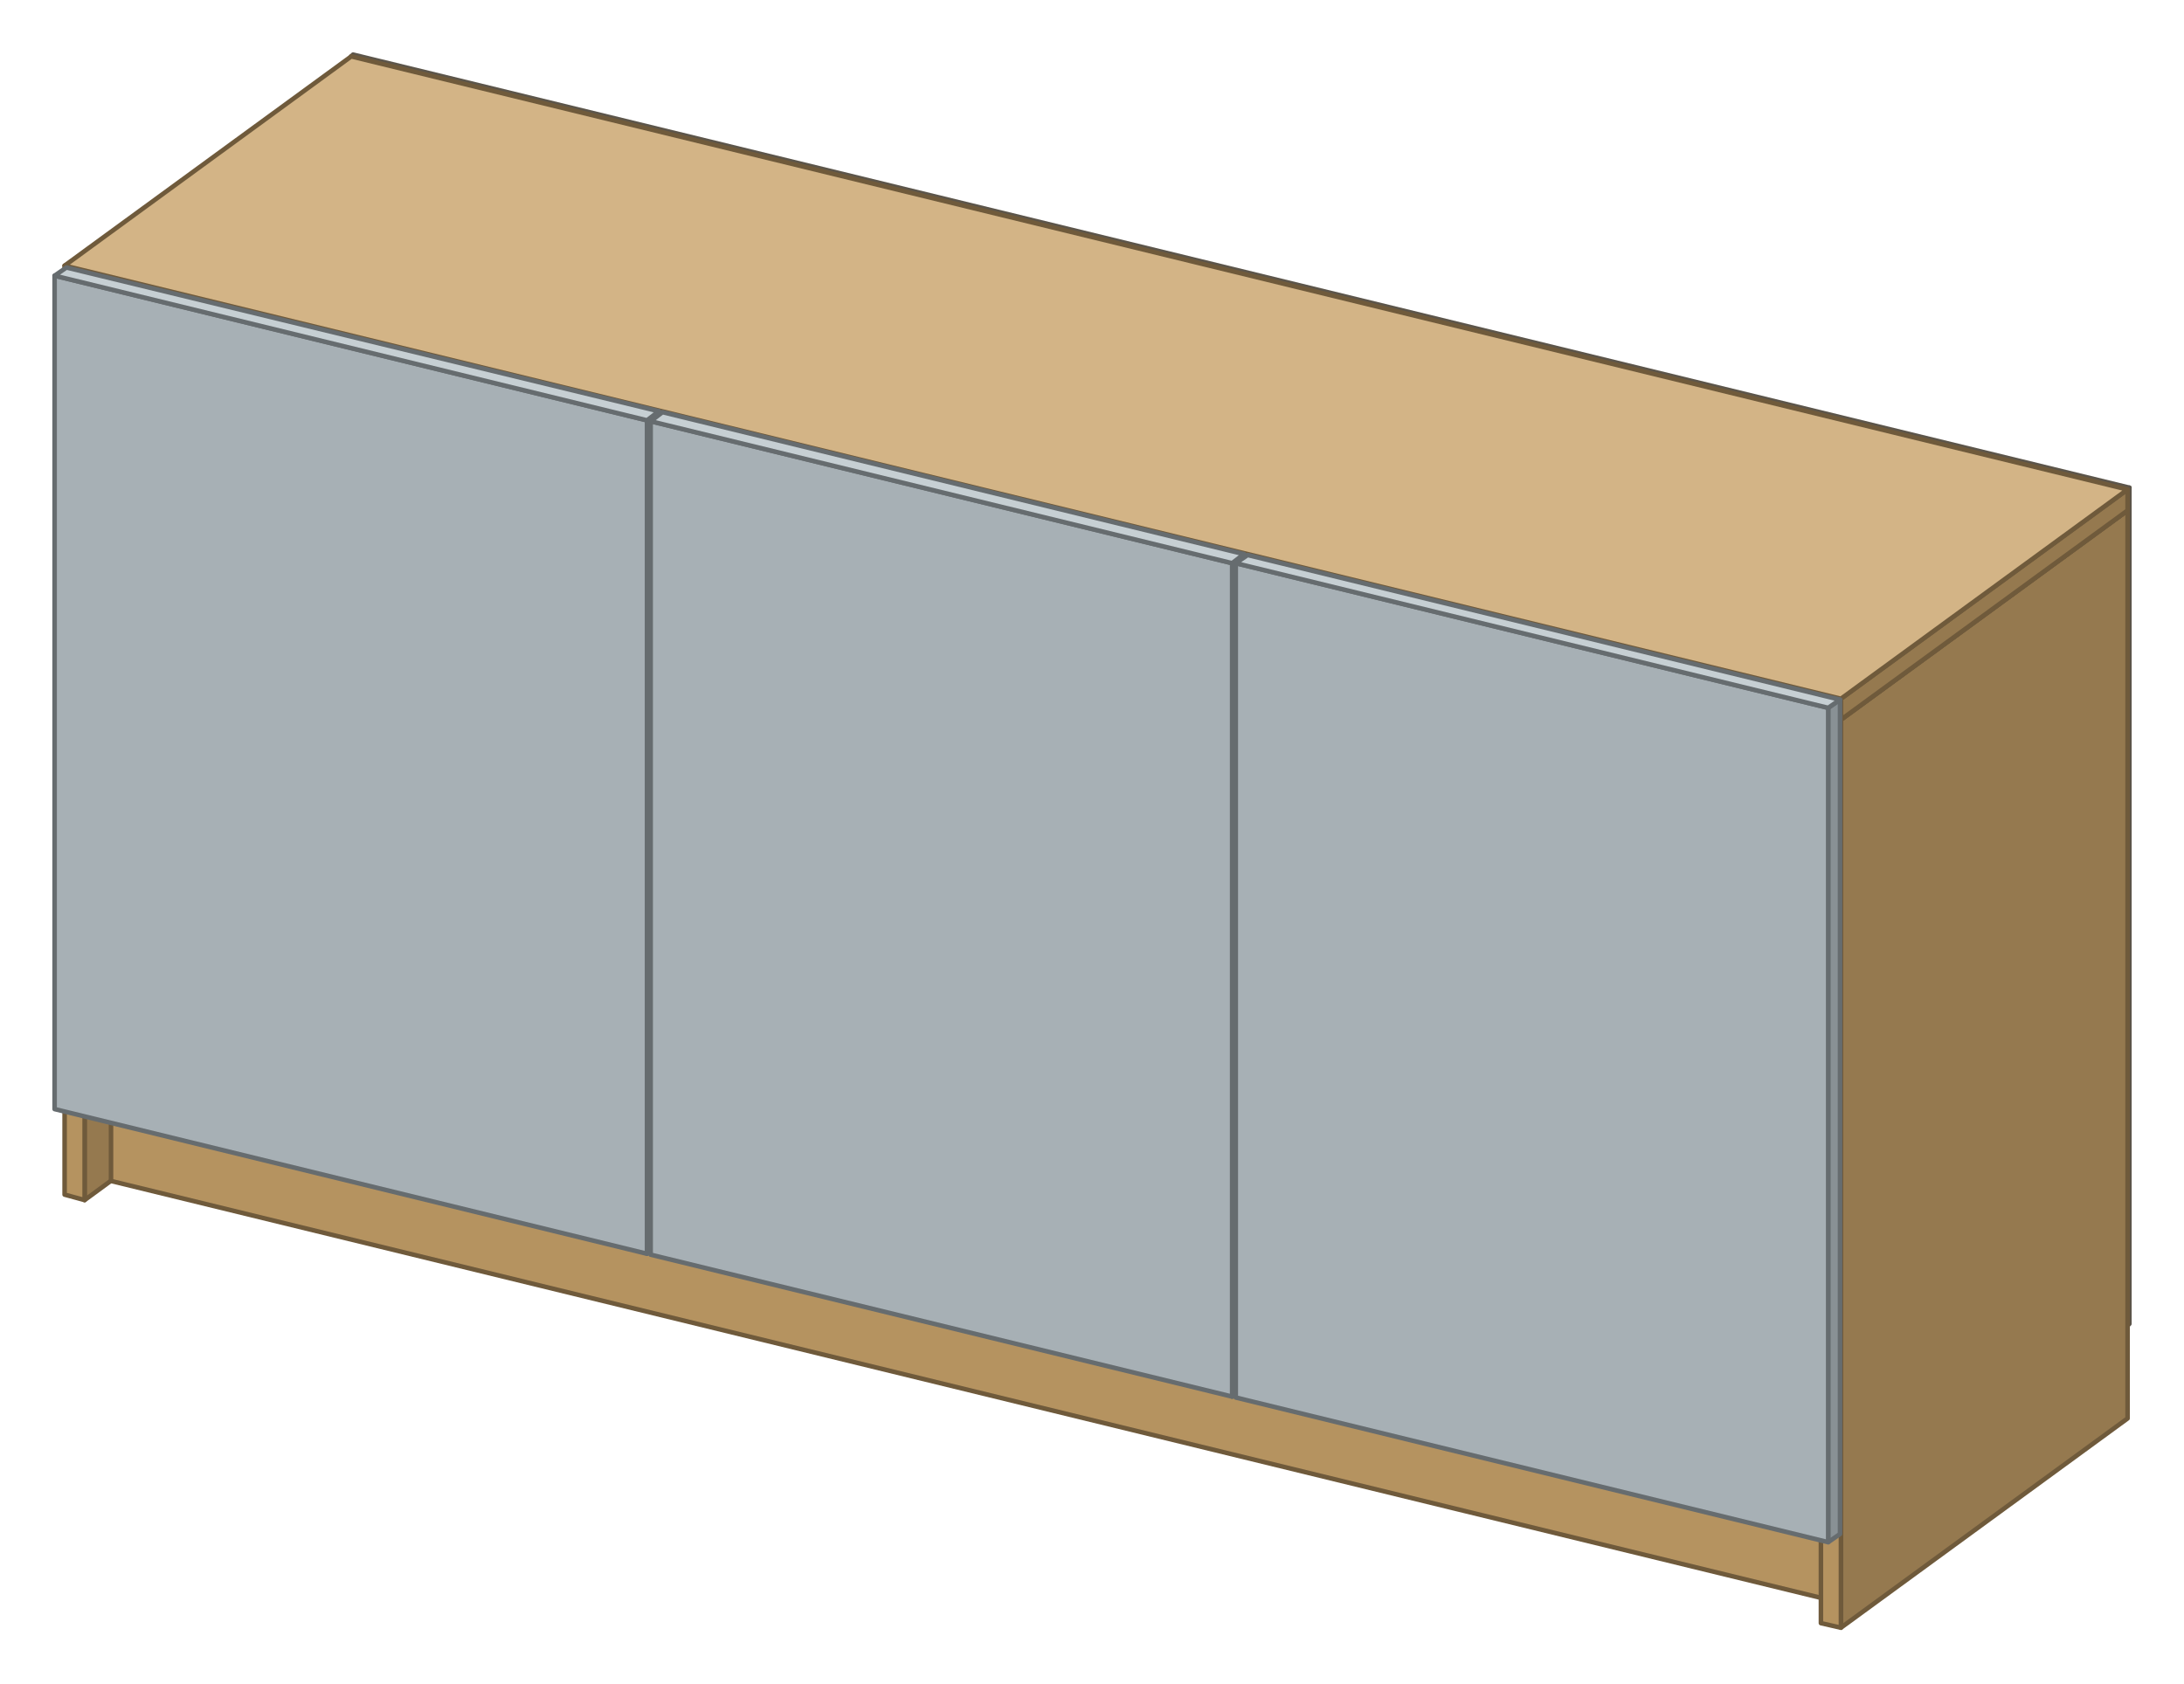
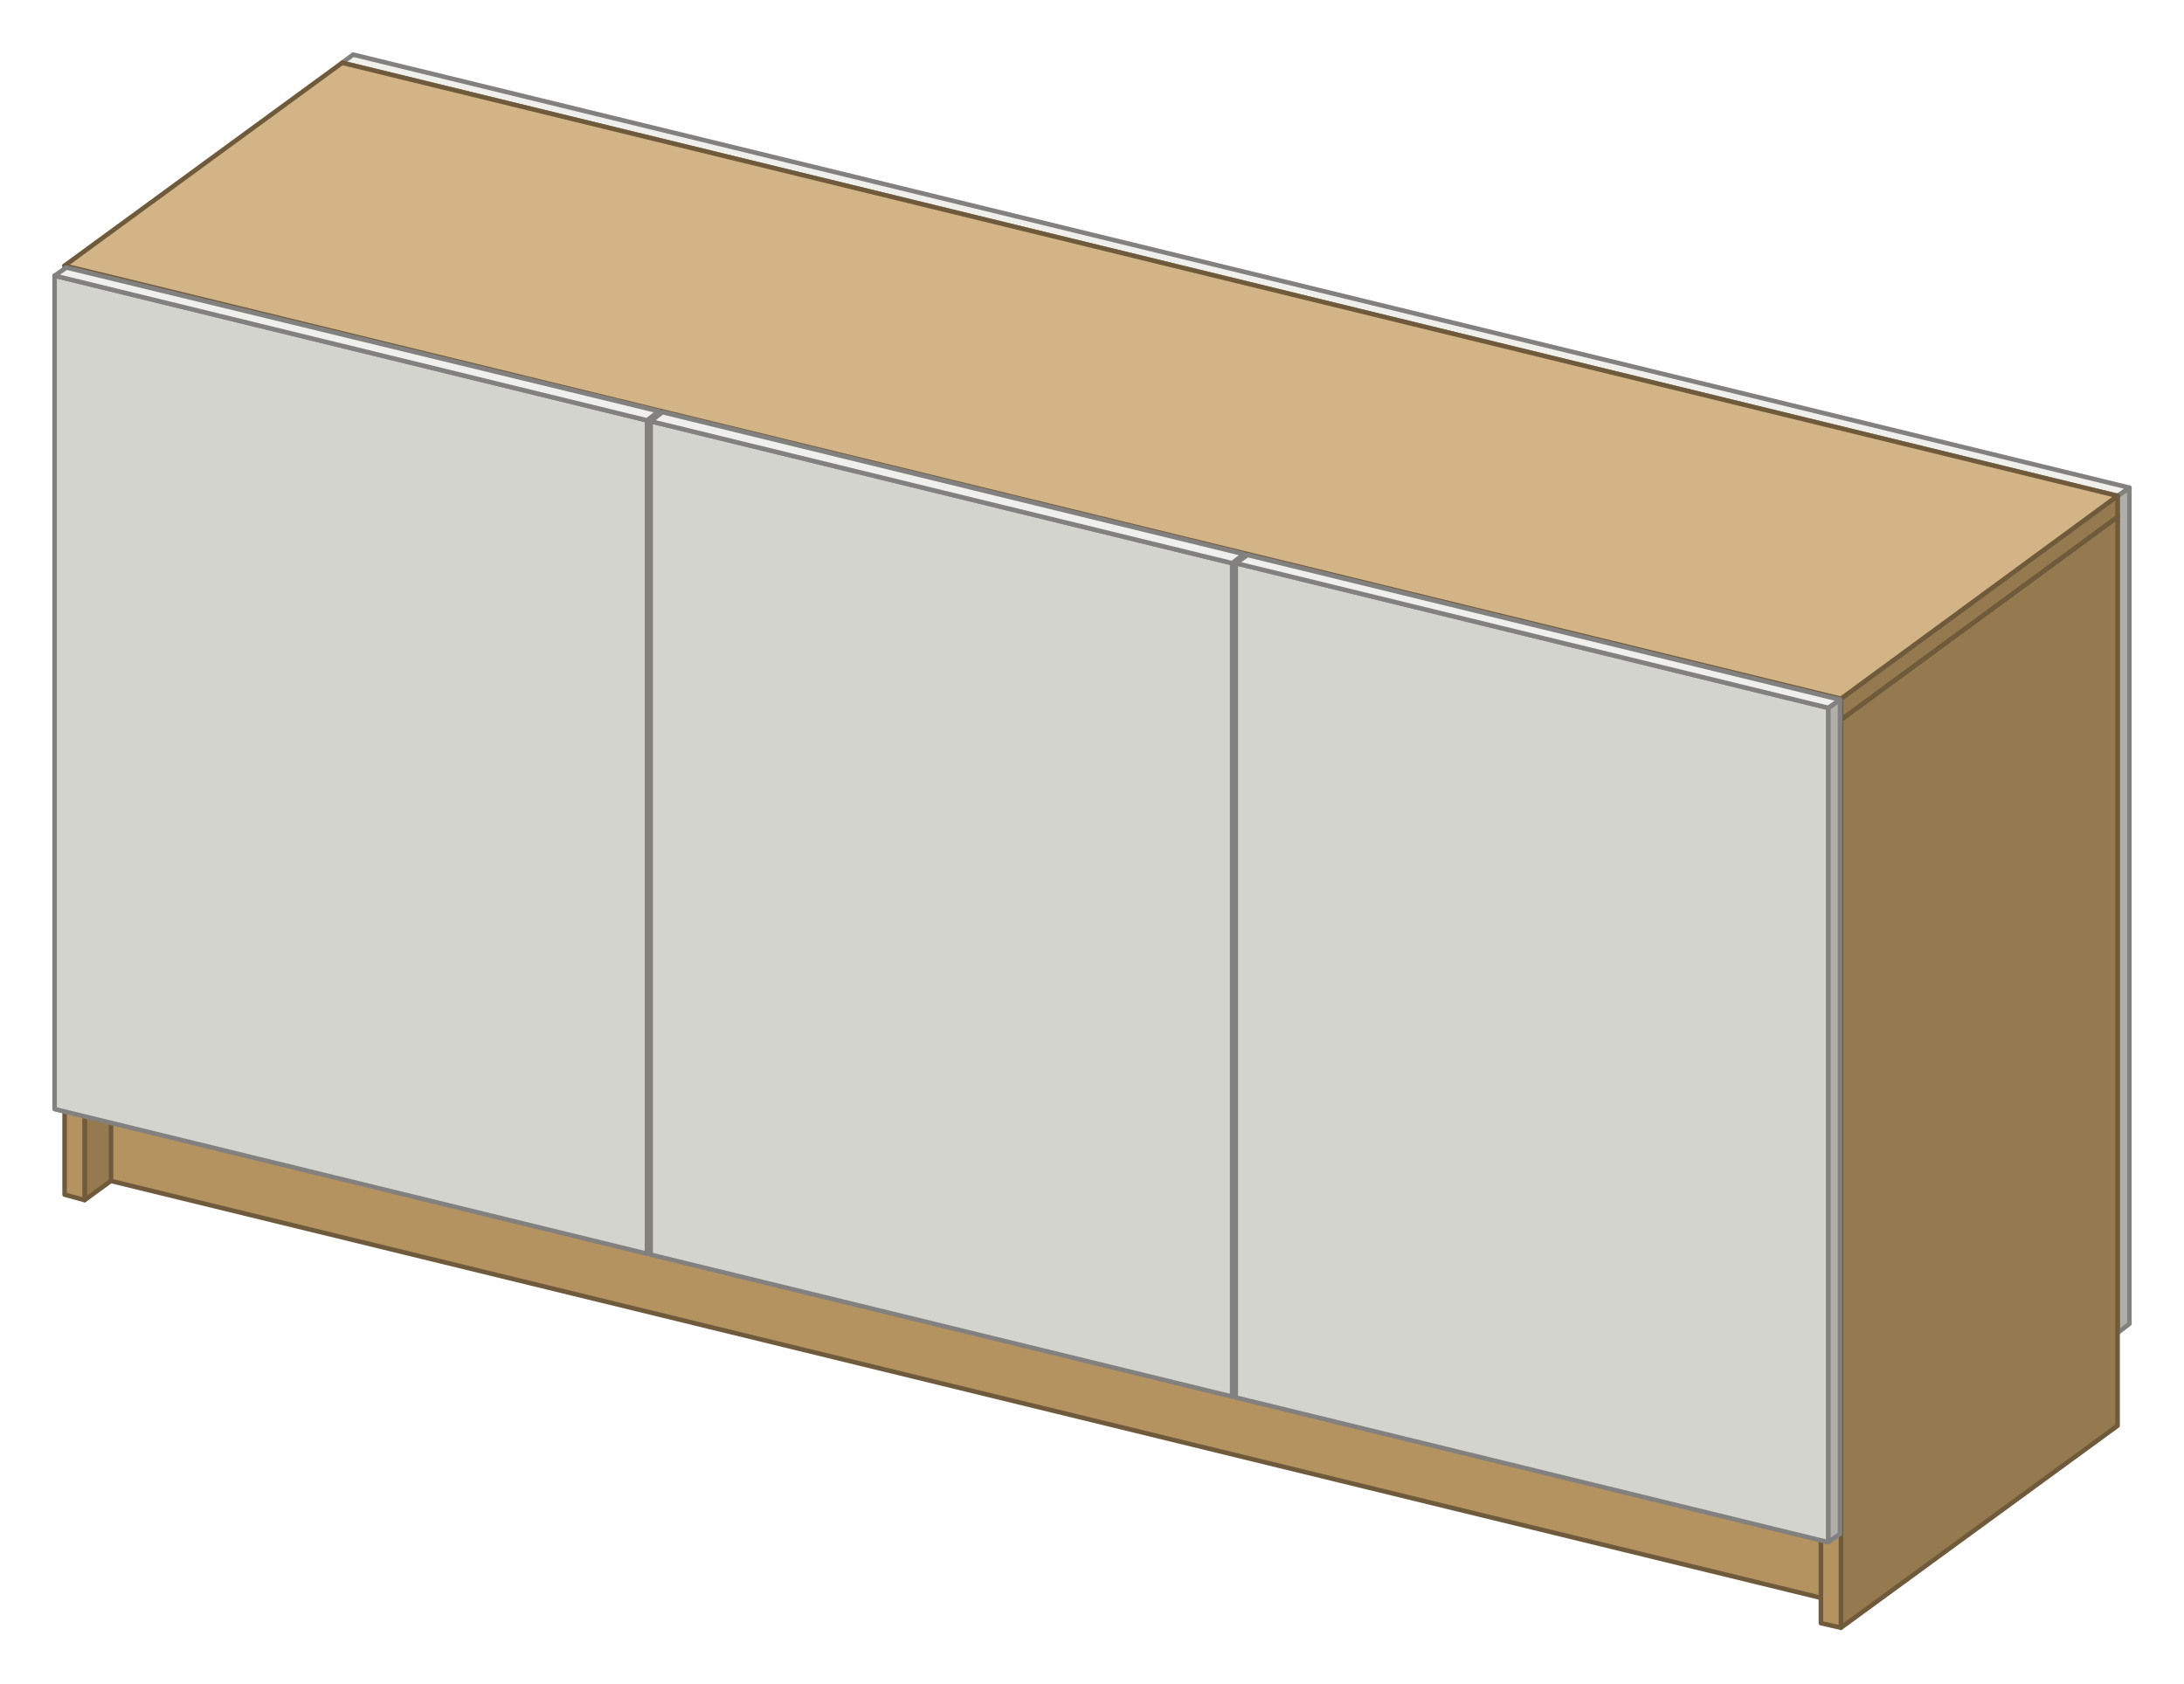
<svg xmlns="http://www.w3.org/2000/svg" viewBox="0 0 240 185" width="240" height="185" stroke-width="0.5" stroke-linejoin="round">
-   <path d="M233.8,145.7L234,145.5L234,53.6L233.8,53.8Z" fill="#7c7263" stroke="#5c554a" />
-   <path d="M38.6,98.1L233.8,145.7L233.8,53.8L38.6,6.2Z" fill="#978b79" stroke="#5c554a" />
-   <path d="M38.6,6.2L233.8,53.8L234,53.6L38.8,6Z" fill="#b8ac9c" stroke="#5c554a" />
-   <path d="M9.3,131.9L40.8,108.8L40.8,9L9.3,32Z" fill="#95794f" stroke="#6f5a3b" />
+   <path d="M232.7,146.5L234,145.5L234,53.6L232.7,54.5Z" fill="#afaeaa" stroke="#82817f" />
+   <path d="M37.6,98.8L232.7,146.5L232.7,54.5L37.6,6.9Z" fill="#d4d4cf" stroke="#82817f" />
+   <path d="M37.6,6.9L232.7,54.5L234,53.6L38.8,6Z" fill="#efefeb" stroke="#82817f" />
+   <path d="M9.3,131.9L39.8,109.6L39.8,9.8L9.3,32Z" fill="#95794f" stroke="#6f5a3b" />
  <path d="M7.1,131.3L9.3,131.9L9.3,32L7.1,31.5Z" fill="#b59360" stroke="#6f5a3b" />
-   <path d="M7.1,31.5L9.3,32L40.8,9L38.6,8.5Z" fill="#d3b486" stroke="#6f5a3b" />
-   <path d="M72.8,91L102.9,68.9L102.9,66.6L72.8,88.7Z" fill="#95794f" stroke="#6f5a3b" />
+   <path d="M7.1,31.5L9.3,32L39.8,9.8L37.6,9.2Z" fill="#d3b486" stroke="#6f5a3b" />
+   <path d="M72.8,91L101.9,69.7L101.9,67.4L72.8,88.7Z" fill="#95794f" stroke="#6f5a3b" />
  <path d="M10.7,75.8L72.8,91L72.8,88.7L10.7,73.5Z" fill="#b59360" stroke="#6f5a3b" />
-   <path d="M10.7,73.5L72.8,88.7L102.9,66.6L40.8,51.5Z" fill="#d3b486" stroke="#6f5a3b" />
+   <path d="M10.7,73.5L72.8,88.7L101.9,67.4L39.8,52.3Z" fill="#d3b486" stroke="#6f5a3b" />
  <path d="M202.9,176.3L204.2,175.4L204.2,165.2L202.9,166.1Z" fill="#95794f" stroke="#6f5a3b" />
  <path d="M12.2,129.8L202.9,176.3L202.9,166.1L12.2,119.6Z" fill="#b59360" stroke="#6f5a3b" />
  <path d="M12.2,119.6L202.9,166.1L204.2,165.2L13.4,118.7Z" fill="#d3b486" stroke="#6f5a3b" />
-   <path d="M200.1,168.2L231.6,145.1L231.6,142.8L200.1,165.9Z" fill="#95794f" stroke="#6f5a3b" />
+   <path d="M200.1,168.2L230.5,145.9L230.5,143.6L200.1,165.9Z" fill="#95794f" stroke="#6f5a3b" />
  <path d="M9.3,121.6L200.1,168.2L200.1,165.9L9.3,119.3Z" fill="#b59360" stroke="#6f5a3b" />
-   <path d="M9.3,119.3L200.1,165.9L231.6,142.8L40.8,96.3Z" fill="#d3b486" stroke="#6f5a3b" />
-   <path d="M73.6,135L105.1,112L105.1,24.7L73.6,47.7Z" fill="#95794f" stroke="#6f5a3b" />
+   <path d="M9.3,119.3L200.1,165.9L230.5,143.6L39.8,97.1Z" fill="#d3b486" stroke="#6f5a3b" />
+   <path d="M73.6,135L104,112.8L104,25.4L73.6,47.7Z" fill="#95794f" stroke="#6f5a3b" />
  <path d="M71.4,134.5L73.6,135L73.6,47.7L71.4,47.2Z" fill="#b59360" stroke="#6f5a3b" />
-   <path d="M71.4,47.2L73.6,47.7L105.1,24.7L102.9,24.1Z" fill="#d3b486" stroke="#6f5a3b" />
-   <path d="M137.1,106.6L167.2,84.6L167.2,82.3L137.1,104.3Z" fill="#95794f" stroke="#6f5a3b" />
+   <path d="M71.4,47.2L73.6,47.7L104,25.4L101.9,24.9Z" fill="#d3b486" stroke="#6f5a3b" />
+   <path d="M137.1,106.6L166.1,85.4L166.1,83.1L137.1,104.3Z" fill="#95794f" stroke="#6f5a3b" />
  <path d="M75,91.5L137.1,106.6L137.1,104.3L75,89.2Z" fill="#b59360" stroke="#6f5a3b" />
-   <path d="M75,89.2L137.1,104.3L167.2,82.3L105.1,67.2Z" fill="#d3b486" stroke="#6f5a3b" />
-   <path d="M137.9,150.7L169.4,127.7L169.4,40.4L137.9,63.4Z" fill="#95794f" stroke="#6f5a3b" />
+   <path d="M75,89.2L137.1,104.3L166.1,83.1L104,68Z" fill="#d3b486" stroke="#6f5a3b" />
+   <path d="M137.9,150.7L168.3,128.4L168.3,41.1L137.9,63.4Z" fill="#95794f" stroke="#6f5a3b" />
  <path d="M135.7,150.2L137.9,150.7L137.9,63.4L135.7,62.9Z" fill="#b59360" stroke="#6f5a3b" />
-   <path d="M135.7,62.9L137.9,63.4L169.4,40.4L167.2,39.8Z" fill="#d3b486" stroke="#6f5a3b" />
-   <path d="M201.5,122.4L231.6,100.3L231.6,98L201.5,120.1Z" fill="#95794f" stroke="#6f5a3b" />
+   <path d="M135.7,62.9L137.9,63.4L168.3,41.1L166.1,40.6Z" fill="#d3b486" stroke="#6f5a3b" />
+   <path d="M201.5,122.4L230.5,101.1L230.5,98.8L201.5,120.1Z" fill="#95794f" stroke="#6f5a3b" />
  <path d="M139.3,107.2L201.5,122.4L201.5,120.1L139.3,104.9Z" fill="#b59360" stroke="#6f5a3b" />
-   <path d="M139.3,104.9L201.5,120.1L231.6,98L169.4,82.9Z" fill="#d3b486" stroke="#6f5a3b" />
-   <path d="M202.3,178.9L233.8,155.9L233.8,56.1L202.3,79.1Z" fill="#95794f" stroke="#6f5a3b" />
+   <path d="M139.3,104.9L201.5,120.1L230.5,98.8L168.3,83.6Z" fill="#d3b486" stroke="#6f5a3b" />
+   <path d="M202.3,178.9L232.7,156.7L232.7,56.8L202.3,79.1Z" fill="#95794f" stroke="#6f5a3b" />
  <path d="M200.1,178.4L202.3,178.9L202.3,79.1L200.1,78.6Z" fill="#b59360" stroke="#6f5a3b" />
-   <path d="M200.1,78.6L202.3,79.1L233.8,56.1L231.6,55.5Z" fill="#d3b486" stroke="#6f5a3b" />
-   <path d="M202.3,79.1L233.8,56.1L233.8,53.8L202.3,76.8Z" fill="#95794f" stroke="#6f5a3b" />
+   <path d="M200.1,78.6L202.3,79.1L232.7,56.8L230.5,56.3Z" fill="#d3b486" stroke="#6f5a3b" />
+   <path d="M202.3,79.1L232.7,56.8L232.7,54.5L202.3,76.8Z" fill="#95794f" stroke="#6f5a3b" />
  <path d="M7.1,31.5L202.3,79.1L202.3,76.8L7.1,29.2Z" fill="#b59360" stroke="#6f5a3b" />
-   <path d="M7.1,29.2L202.3,76.8L233.8,53.8L38.6,6.2Z" fill="#d3b486" stroke="#6f5a3b" />
-   <path d="M71.1,137.8L72.4,136.9L72.4,45.2L71.1,46.2Z" fill="#899195" stroke="#666c6f" />
-   <path d="M6,121.9L71.1,137.8L71.1,46.2L6,30.3Z" fill="#a7b0b5" stroke="#666c6f" />
-   <path d="M6,30.3L71.1,46.2L72.4,45.2L7.3,29.4Z" fill="#c6cfd3" stroke="#666c6f" />
-   <path d="M135.4,153.5L136.7,152.6L136.7,60.9L135.4,61.9Z" fill="#899195" stroke="#666c6f" />
-   <path d="M71.5,137.9L135.4,153.5L135.4,61.9L71.5,46.3Z" fill="#a7b0b5" stroke="#666c6f" />
-   <path d="M71.5,46.3L135.4,61.9L136.7,60.9L72.8,45.3Z" fill="#c6cfd3" stroke="#666c6f" />
-   <path d="M200.9,169.5L202.2,168.6L202.2,76.9L200.9,77.8Z" fill="#899195" stroke="#666c6f" />
-   <path d="M135.8,153.6L200.9,169.5L200.9,77.8L135.8,61.9Z" fill="#a7b0b5" stroke="#666c6f" />
-   <path d="M135.8,61.9L200.9,77.8L202.2,76.9L137.1,61Z" fill="#c6cfd3" stroke="#666c6f" />
+   <path d="M7.1,29.2L202.3,76.8L232.7,54.5L37.6,6.9Z" fill="#d3b486" stroke="#6f5a3b" />
+   <path d="M71.1,137.8L72.4,136.9L72.4,45.2L71.1,46.2Z" fill="#afaeaa" stroke="#82817f" />
+   <path d="M6,121.9L71.1,137.8L71.1,46.2L6,30.3Z" fill="#d4d4cf" stroke="#82817f" />
+   <path d="M6,30.3L71.1,46.2L72.4,45.2L7.3,29.4Z" fill="#efefeb" stroke="#82817f" />
+   <path d="M135.4,153.5L136.7,152.6L136.7,60.9L135.4,61.9Z" fill="#afaeaa" stroke="#82817f" />
+   <path d="M71.5,137.9L135.4,153.5L135.4,61.9L71.5,46.3Z" fill="#d4d4cf" stroke="#82817f" />
+   <path d="M71.5,46.3L135.4,61.9L136.7,60.9L72.8,45.3Z" fill="#efefeb" stroke="#82817f" />
+   <path d="M200.9,169.5L202.2,168.6L202.2,76.9L200.9,77.8Z" fill="#afaeaa" stroke="#82817f" />
+   <path d="M135.8,153.6L200.9,169.5L200.9,77.8L135.8,61.9Z" fill="#d4d4cf" stroke="#82817f" />
+   <path d="M135.8,61.9L200.9,77.8L202.2,76.9L137.1,61Z" fill="#efefeb" stroke="#82817f" />
</svg>
